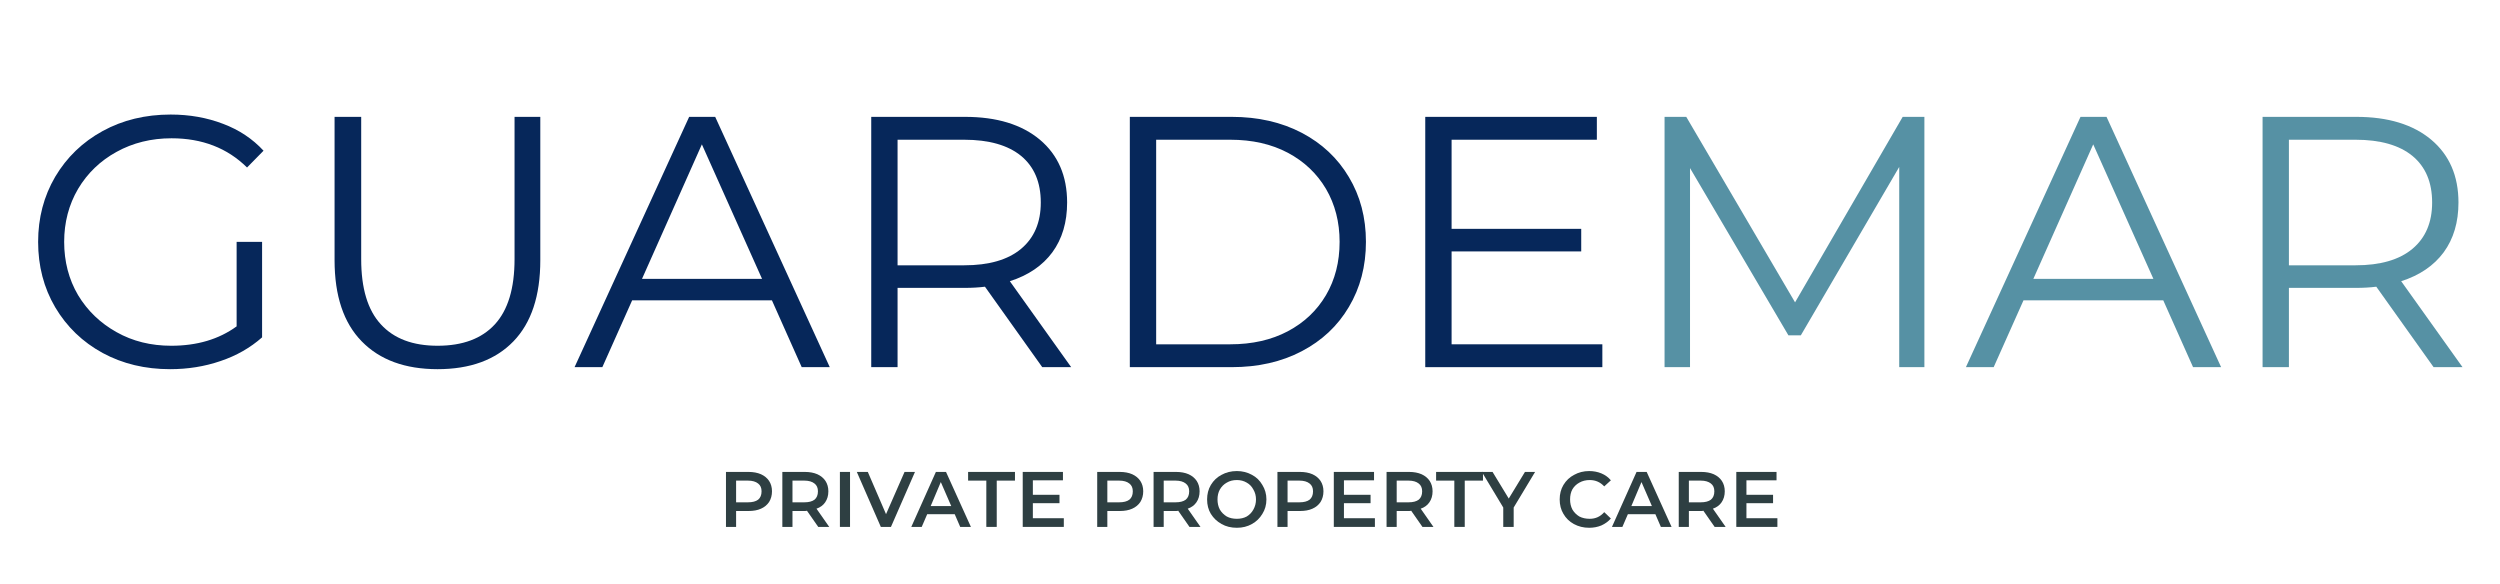
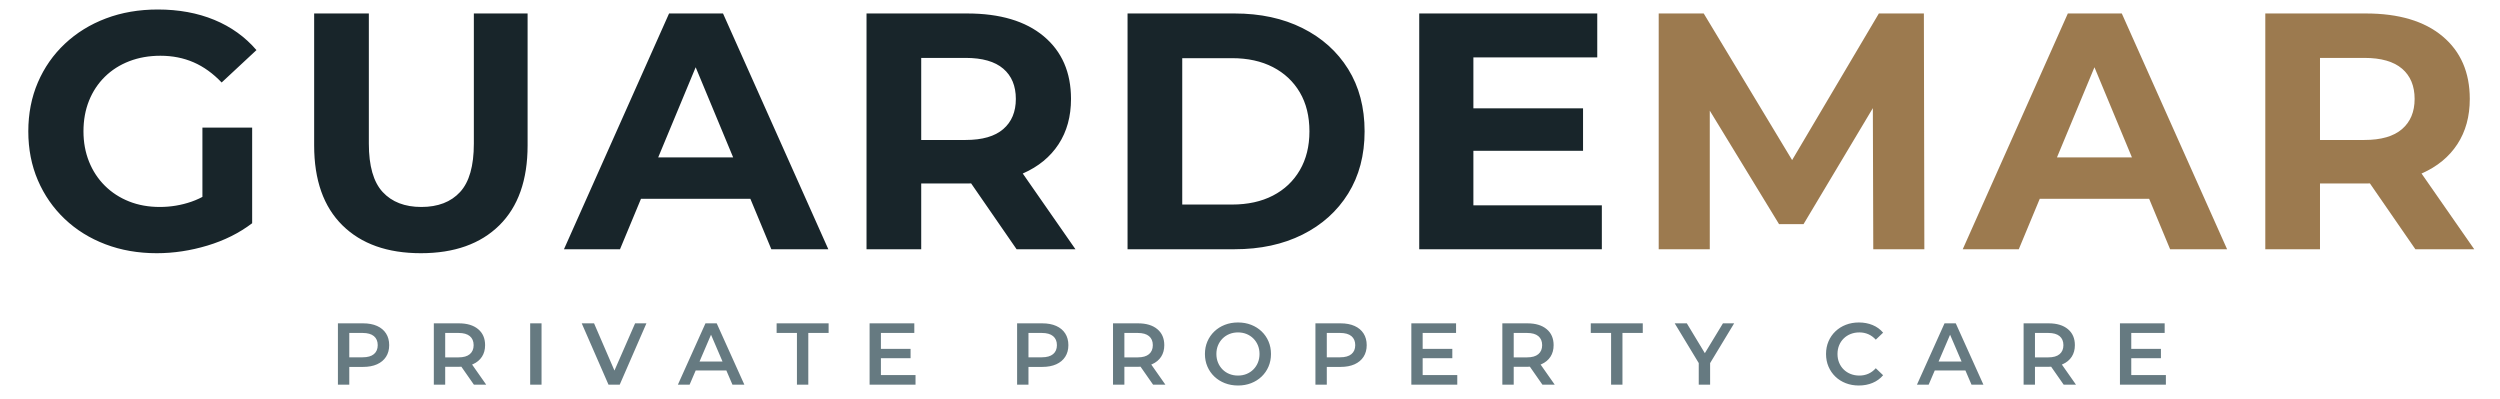
- <svg xmlns="http://www.w3.org/2000/svg" width="180" zoomAndPan="magnify" viewBox="0 0 135 31.5" height="42" preserveAspectRatio="xMidYMid meet" version="1.0">
-   <defs>
-     <g />
-     <clipPath id="6f1237d7bf">
-       <path d="M 1.055 0 L 133.945 0 L 133.945 30 L 1.055 30 Z M 1.055 0 " clip-rule="nonzero" />
-     </clipPath>
-     <clipPath id="b99a04b4af">
-       <rect x="0" width="133" y="0" height="30" />
-     </clipPath>
-   </defs>
-   <g clip-path="url(#6f1237d7bf)">
-     <g transform="matrix(1, 0, 0, 1, 1, -0.000000000000002887)">
-       <g clip-path="url(#b99a04b4af)">
-         <g fill="#06275a" fill-opacity="1">
-           <g transform="translate(0.0588396, 19.82647)">
-             <g>
-               <path d="M 11.719 -6.766 L 13.094 -6.766 L 13.094 -1.609 C 12.457 -1.047 11.707 -0.617 10.844 -0.328 C 9.988 -0.035 9.082 0.109 8.125 0.109 C 6.781 0.109 5.566 -0.18 4.484 -0.766 C 3.398 -1.359 2.547 -2.18 1.922 -3.234 C 1.305 -4.285 1 -5.461 1 -6.766 C 1 -8.055 1.305 -9.227 1.922 -10.281 C 2.547 -11.332 3.398 -12.156 4.484 -12.75 C 5.566 -13.344 6.789 -13.641 8.156 -13.641 C 9.176 -13.641 10.117 -13.473 10.984 -13.141 C 11.848 -12.816 12.578 -12.332 13.172 -11.688 L 12.281 -10.781 C 11.219 -11.832 9.859 -12.359 8.203 -12.359 C 7.109 -12.359 6.117 -12.113 5.234 -11.625 C 4.359 -11.145 3.664 -10.477 3.156 -9.625 C 2.656 -8.77 2.406 -7.816 2.406 -6.766 C 2.406 -5.703 2.656 -4.742 3.156 -3.891 C 3.664 -3.047 4.359 -2.379 5.234 -1.891 C 6.109 -1.398 7.094 -1.156 8.188 -1.156 C 9.582 -1.156 10.758 -1.504 11.719 -2.203 Z M 11.719 -6.766 " />
-             </g>
-           </g>
-         </g>
-         <g fill="#06275a" fill-opacity="1">
-           <g transform="translate(14.98854, 19.82647)">
-             <g>
-               <path d="M 7.641 0.109 C 5.891 0.109 4.523 -0.391 3.547 -1.391 C 2.566 -2.391 2.078 -3.852 2.078 -5.781 L 2.078 -13.516 L 3.516 -13.516 L 3.516 -5.828 C 3.516 -4.254 3.867 -3.082 4.578 -2.312 C 5.285 -1.539 6.305 -1.156 7.641 -1.156 C 8.992 -1.156 10.023 -1.539 10.734 -2.312 C 11.441 -3.082 11.797 -4.254 11.797 -5.828 L 11.797 -13.516 L 13.188 -13.516 L 13.188 -5.781 C 13.188 -3.852 12.703 -2.391 11.734 -1.391 C 10.766 -0.391 9.398 0.109 7.641 0.109 Z M 7.641 0.109 " />
-             </g>
-           </g>
-         </g>
-         <g fill="#06275a" fill-opacity="1">
-           <g transform="translate(29.99548, 19.82647)">
-             <g>
-               <path d="M 10.688 -3.609 L 3.141 -3.609 L 1.531 0 L 0.031 0 L 6.219 -13.516 L 7.625 -13.516 L 13.812 0 L 12.297 0 Z M 10.156 -4.766 L 6.906 -12.031 L 3.672 -4.766 Z M 10.156 -4.766 " />
-             </g>
-           </g>
-         </g>
-         <g fill="#06275a" fill-opacity="1">
-           <g transform="translate(43.84359, 19.82647)">
-             <g>
-               <path d="M 11.438 0 L 8.344 -4.344 C 8 -4.301 7.641 -4.281 7.266 -4.281 L 3.625 -4.281 L 3.625 0 L 2.203 0 L 2.203 -13.516 L 7.266 -13.516 C 8.984 -13.516 10.332 -13.102 11.312 -12.281 C 12.289 -11.457 12.781 -10.328 12.781 -8.891 C 12.781 -7.828 12.516 -6.93 11.984 -6.203 C 11.453 -5.484 10.688 -4.961 9.688 -4.641 L 13 0 Z M 7.219 -5.5 C 8.562 -5.5 9.586 -5.797 10.297 -6.391 C 11.004 -6.984 11.359 -7.816 11.359 -8.891 C 11.359 -9.984 11.004 -10.82 10.297 -11.406 C 9.586 -11.988 8.562 -12.281 7.219 -12.281 L 3.625 -12.281 L 3.625 -5.5 Z M 7.219 -5.5 " />
-             </g>
-           </g>
-         </g>
-         <g fill="#06275a" fill-opacity="1">
-           <g transform="translate(57.8076, 19.82647)">
-             <g>
-               <path d="M 2.203 -13.516 L 7.703 -13.516 C 9.129 -13.516 10.391 -13.227 11.484 -12.656 C 12.578 -12.082 13.426 -11.285 14.031 -10.266 C 14.645 -9.242 14.953 -8.078 14.953 -6.766 C 14.953 -5.453 14.645 -4.281 14.031 -3.25 C 13.426 -2.227 12.578 -1.43 11.484 -0.859 C 10.391 -0.285 9.129 0 7.703 0 L 2.203 0 Z M 7.625 -1.234 C 8.812 -1.234 9.848 -1.469 10.734 -1.938 C 11.617 -2.406 12.305 -3.055 12.797 -3.891 C 13.285 -4.723 13.531 -5.68 13.531 -6.766 C 13.531 -7.836 13.285 -8.789 12.797 -9.625 C 12.305 -10.457 11.617 -11.109 10.734 -11.578 C 9.848 -12.047 8.812 -12.281 7.625 -12.281 L 3.625 -12.281 L 3.625 -1.234 Z M 7.625 -1.234 " />
-             </g>
-           </g>
-         </g>
-         <g fill="#06275a" fill-opacity="1">
-           <g transform="translate(73.76093, 19.82647)">
-             <g>
-               <path d="M 11.766 -1.234 L 11.766 0 L 2.203 0 L 2.203 -13.516 L 11.469 -13.516 L 11.469 -12.281 L 3.625 -12.281 L 3.625 -7.469 L 10.625 -7.469 L 10.625 -6.25 L 3.625 -6.25 L 3.625 -1.234 Z M 11.766 -1.234 " />
-             </g>
-           </g>
-         </g>
-         <g fill="#5691a4" fill-opacity="1">
-           <g transform="translate(86.68313, 19.82647)">
-             <g>
-               <path d="M 16.234 -13.516 L 16.234 0 L 14.875 0 L 14.875 -10.812 L 9.562 -1.719 L 8.891 -1.719 L 3.578 -10.75 L 3.578 0 L 2.203 0 L 2.203 -13.516 L 3.375 -13.516 L 9.25 -3.5 L 15.062 -13.516 Z M 16.234 -13.516 " />
-             </g>
-           </g>
-         </g>
-         <g fill="#5691a4" fill-opacity="1">
-           <g transform="translate(105.128, 19.82647)">
-             <g>
-               <path d="M 10.688 -3.609 L 3.141 -3.609 L 1.531 0 L 0.031 0 L 6.219 -13.516 L 7.625 -13.516 L 13.812 0 L 12.297 0 Z M 10.156 -4.766 L 6.906 -12.031 L 3.672 -4.766 Z M 10.156 -4.766 " />
-             </g>
-           </g>
-         </g>
-         <g fill="#5691a4" fill-opacity="1">
-           <g transform="translate(118.9761, 19.82647)">
-             <g>
-               <path d="M 11.438 0 L 8.344 -4.344 C 8 -4.301 7.641 -4.281 7.266 -4.281 L 3.625 -4.281 L 3.625 0 L 2.203 0 L 2.203 -13.516 L 7.266 -13.516 C 8.984 -13.516 10.332 -13.102 11.312 -12.281 C 12.289 -11.457 12.781 -10.328 12.781 -8.891 C 12.781 -7.828 12.516 -6.93 11.984 -6.203 C 11.453 -5.484 10.688 -4.961 9.688 -4.641 L 13 0 Z M 7.219 -5.5 C 8.562 -5.5 9.586 -5.797 10.297 -6.391 C 11.004 -6.984 11.359 -7.816 11.359 -8.891 C 11.359 -9.984 11.004 -10.82 10.297 -11.406 C 9.586 -11.988 8.562 -12.281 7.219 -12.281 L 3.625 -12.281 L 3.625 -5.5 Z M 7.219 -5.5 " />
-             </g>
-           </g>
-         </g>
-         <g fill="#2e3f42" fill-opacity="1">
-           <g transform="translate(37.79643, 28.45303)">
-             <g>
-               <path d="M 1.625 -2.969 C 1.883 -2.969 2.109 -2.926 2.297 -2.844 C 2.484 -2.758 2.629 -2.641 2.734 -2.484 C 2.836 -2.328 2.891 -2.141 2.891 -1.922 C 2.891 -1.703 2.836 -1.508 2.734 -1.344 C 2.629 -1.188 2.484 -1.066 2.297 -0.984 C 2.109 -0.898 1.883 -0.859 1.625 -0.859 L 0.953 -0.859 L 0.953 0 L 0.406 0 L 0.406 -2.969 Z M 1.594 -1.328 C 1.832 -1.328 2.016 -1.375 2.141 -1.469 C 2.266 -1.57 2.328 -1.723 2.328 -1.922 C 2.328 -2.109 2.266 -2.25 2.141 -2.344 C 2.016 -2.445 1.832 -2.5 1.594 -2.5 L 0.953 -2.5 L 0.953 -1.328 Z M 1.594 -1.328 " />
-             </g>
-           </g>
-         </g>
-         <g fill="#2e3f42" fill-opacity="1">
-           <g transform="translate(40.84066, 28.45303)">
-             <g>
-               <path d="M 2.344 0 L 1.734 -0.875 C 1.711 -0.863 1.676 -0.859 1.625 -0.859 L 0.953 -0.859 L 0.953 0 L 0.406 0 L 0.406 -2.969 L 1.625 -2.969 C 1.883 -2.969 2.109 -2.926 2.297 -2.844 C 2.484 -2.758 2.629 -2.641 2.734 -2.484 C 2.836 -2.328 2.891 -2.141 2.891 -1.922 C 2.891 -1.691 2.832 -1.492 2.719 -1.328 C 2.613 -1.172 2.457 -1.055 2.25 -0.984 L 2.938 0 Z M 2.328 -1.922 C 2.328 -2.109 2.266 -2.25 2.141 -2.344 C 2.016 -2.445 1.832 -2.5 1.594 -2.5 L 0.953 -2.5 L 0.953 -1.328 L 1.594 -1.328 C 1.832 -1.328 2.016 -1.375 2.141 -1.469 C 2.266 -1.57 2.328 -1.723 2.328 -1.922 Z M 2.328 -1.922 " />
-             </g>
-           </g>
-         </g>
-         <g fill="#2e3f42" fill-opacity="1">
-           <g transform="translate(43.94866, 28.45303)">
-             <g>
-               <path d="M 0.406 -2.969 L 0.953 -2.969 L 0.953 0 L 0.406 0 Z M 0.406 -2.969 " />
-             </g>
-           </g>
-         </g>
-         <g fill="#2e3f42" fill-opacity="1">
-           <g transform="translate(45.2837, 28.45303)">
-             <g>
-               <path d="M 3.125 -2.969 L 1.828 0 L 1.281 0 L -0.016 -2.969 L 0.578 -2.969 L 1.562 -0.688 L 2.562 -2.969 Z M 3.125 -2.969 " />
-             </g>
-           </g>
-         </g>
-         <g fill="#2e3f42" fill-opacity="1">
-           <g transform="translate(48.22588, 28.45303)">
-             <g>
-               <path d="M 2.328 -0.688 L 0.844 -0.688 L 0.547 0 L -0.016 0 L 1.312 -2.969 L 1.859 -2.969 L 3.203 0 L 2.625 0 Z M 2.141 -1.125 L 1.578 -2.422 L 1.031 -1.125 Z M 2.141 -1.125 " />
-             </g>
-           </g>
-         </g>
-         <g fill="#2e3f42" fill-opacity="1">
-           <g transform="translate(51.2616, 28.45303)">
-             <g>
-               <path d="M 1 -2.5 L 0.016 -2.5 L 0.016 -2.969 L 2.547 -2.969 L 2.547 -2.5 L 1.562 -2.5 L 1.562 0 L 1 0 Z M 1 -2.5 " />
-             </g>
-           </g>
-         </g>
-         <g fill="#2e3f42" fill-opacity="1">
-           <g transform="translate(53.82113, 28.45303)">
-             <g>
-               <path d="M 2.625 -0.469 L 2.625 0 L 0.406 0 L 0.406 -2.969 L 2.578 -2.969 L 2.578 -2.516 L 0.953 -2.516 L 0.953 -1.734 L 2.391 -1.734 L 2.391 -1.281 L 0.953 -1.281 L 0.953 -0.469 Z M 2.625 -0.469 " />
-             </g>
-           </g>
-         </g>
-         <g fill="#2e3f42" fill-opacity="1">
-           <g transform="translate(56.66978, 28.45303)">
-             <g />
-           </g>
-         </g>
-         <g fill="#2e3f42" fill-opacity="1">
-           <g transform="translate(57.84325, 28.45303)">
-             <g>
-               <path d="M 1.625 -2.969 C 1.883 -2.969 2.109 -2.926 2.297 -2.844 C 2.484 -2.758 2.629 -2.641 2.734 -2.484 C 2.836 -2.328 2.891 -2.141 2.891 -1.922 C 2.891 -1.703 2.836 -1.508 2.734 -1.344 C 2.629 -1.188 2.484 -1.066 2.297 -0.984 C 2.109 -0.898 1.883 -0.859 1.625 -0.859 L 0.953 -0.859 L 0.953 0 L 0.406 0 L 0.406 -2.969 Z M 1.594 -1.328 C 1.832 -1.328 2.016 -1.375 2.141 -1.469 C 2.266 -1.57 2.328 -1.723 2.328 -1.922 C 2.328 -2.109 2.266 -2.25 2.141 -2.344 C 2.016 -2.445 1.832 -2.5 1.594 -2.5 L 0.953 -2.5 L 0.953 -1.328 Z M 1.594 -1.328 " />
-             </g>
-           </g>
-         </g>
-         <g fill="#2e3f42" fill-opacity="1">
-           <g transform="translate(60.88748, 28.45303)">
-             <g>
-               <path d="M 2.344 0 L 1.734 -0.875 C 1.711 -0.863 1.676 -0.859 1.625 -0.859 L 0.953 -0.859 L 0.953 0 L 0.406 0 L 0.406 -2.969 L 1.625 -2.969 C 1.883 -2.969 2.109 -2.926 2.297 -2.844 C 2.484 -2.758 2.629 -2.641 2.734 -2.484 C 2.836 -2.328 2.891 -2.141 2.891 -1.922 C 2.891 -1.691 2.832 -1.492 2.719 -1.328 C 2.613 -1.172 2.457 -1.055 2.25 -0.984 L 2.938 0 Z M 2.328 -1.922 C 2.328 -2.109 2.266 -2.25 2.141 -2.344 C 2.016 -2.445 1.832 -2.5 1.594 -2.5 L 0.953 -2.5 L 0.953 -1.328 L 1.594 -1.328 C 1.832 -1.328 2.016 -1.375 2.141 -1.469 C 2.266 -1.57 2.328 -1.723 2.328 -1.922 Z M 2.328 -1.922 " />
-             </g>
-           </g>
-         </g>
-         <g fill="#2e3f42" fill-opacity="1">
-           <g transform="translate(63.99548, 28.45303)">
-             <g>
-               <path d="M 1.797 0.047 C 1.484 0.047 1.207 -0.02 0.969 -0.156 C 0.727 -0.289 0.535 -0.473 0.391 -0.703 C 0.254 -0.93 0.188 -1.191 0.188 -1.484 C 0.188 -1.773 0.254 -2.035 0.391 -2.266 C 0.535 -2.504 0.727 -2.688 0.969 -2.812 C 1.207 -2.945 1.484 -3.016 1.797 -3.016 C 2.098 -3.016 2.367 -2.945 2.609 -2.812 C 2.848 -2.688 3.035 -2.504 3.172 -2.266 C 3.316 -2.035 3.391 -1.773 3.391 -1.484 C 3.391 -1.191 3.316 -0.93 3.172 -0.703 C 3.035 -0.473 2.848 -0.289 2.609 -0.156 C 2.367 -0.02 2.098 0.047 1.797 0.047 Z M 1.797 -0.438 C 1.992 -0.438 2.172 -0.477 2.328 -0.562 C 2.484 -0.656 2.602 -0.781 2.688 -0.938 C 2.781 -1.102 2.828 -1.285 2.828 -1.484 C 2.828 -1.68 2.781 -1.859 2.688 -2.016 C 2.602 -2.18 2.484 -2.305 2.328 -2.391 C 2.172 -2.484 1.992 -2.531 1.797 -2.531 C 1.586 -2.531 1.406 -2.484 1.25 -2.391 C 1.094 -2.305 0.969 -2.18 0.875 -2.016 C 0.789 -1.859 0.75 -1.68 0.75 -1.484 C 0.75 -1.285 0.789 -1.102 0.875 -0.938 C 0.969 -0.781 1.094 -0.656 1.25 -0.562 C 1.406 -0.477 1.586 -0.438 1.797 -0.438 Z M 1.797 -0.438 " />
-             </g>
-           </g>
-         </g>
-         <g fill="#2e3f42" fill-opacity="1">
-           <g transform="translate(67.57542, 28.45303)">
-             <g>
-               <path d="M 1.625 -2.969 C 1.883 -2.969 2.109 -2.926 2.297 -2.844 C 2.484 -2.758 2.629 -2.641 2.734 -2.484 C 2.836 -2.328 2.891 -2.141 2.891 -1.922 C 2.891 -1.703 2.836 -1.508 2.734 -1.344 C 2.629 -1.188 2.484 -1.066 2.297 -0.984 C 2.109 -0.898 1.883 -0.859 1.625 -0.859 L 0.953 -0.859 L 0.953 0 L 0.406 0 L 0.406 -2.969 Z M 1.594 -1.328 C 1.832 -1.328 2.016 -1.375 2.141 -1.469 C 2.266 -1.57 2.328 -1.723 2.328 -1.922 C 2.328 -2.109 2.266 -2.25 2.141 -2.344 C 2.016 -2.445 1.832 -2.5 1.594 -2.5 L 0.953 -2.5 L 0.953 -1.328 Z M 1.594 -1.328 " />
-             </g>
-           </g>
-         </g>
-         <g fill="#2e3f42" fill-opacity="1">
-           <g transform="translate(70.61965, 28.45303)">
-             <g>
-               <path d="M 2.625 -0.469 L 2.625 0 L 0.406 0 L 0.406 -2.969 L 2.578 -2.969 L 2.578 -2.516 L 0.953 -2.516 L 0.953 -1.734 L 2.391 -1.734 L 2.391 -1.281 L 0.953 -1.281 L 0.953 -0.469 Z M 2.625 -0.469 " />
-             </g>
-           </g>
-         </g>
-         <g fill="#2e3f42" fill-opacity="1">
-           <g transform="translate(73.46829, 28.45303)">
-             <g>
-               <path d="M 2.344 0 L 1.734 -0.875 C 1.711 -0.863 1.676 -0.859 1.625 -0.859 L 0.953 -0.859 L 0.953 0 L 0.406 0 L 0.406 -2.969 L 1.625 -2.969 C 1.883 -2.969 2.109 -2.926 2.297 -2.844 C 2.484 -2.758 2.629 -2.641 2.734 -2.484 C 2.836 -2.328 2.891 -2.141 2.891 -1.922 C 2.891 -1.691 2.832 -1.492 2.719 -1.328 C 2.613 -1.172 2.457 -1.055 2.25 -0.984 L 2.938 0 Z M 2.328 -1.922 C 2.328 -2.109 2.266 -2.25 2.141 -2.344 C 2.016 -2.445 1.832 -2.5 1.594 -2.5 L 0.953 -2.5 L 0.953 -1.328 L 1.594 -1.328 C 1.832 -1.328 2.016 -1.375 2.141 -1.469 C 2.266 -1.57 2.328 -1.723 2.328 -1.922 Z M 2.328 -1.922 " />
-             </g>
-           </g>
-         </g>
-         <g fill="#2e3f42" fill-opacity="1">
-           <g transform="translate(76.53378, 28.45303)">
-             <g>
-               <path d="M 1 -2.5 L 0.016 -2.5 L 0.016 -2.969 L 2.547 -2.969 L 2.547 -2.5 L 1.562 -2.5 L 1.562 0 L 1 0 Z M 1 -2.5 " />
-             </g>
-           </g>
-         </g>
-         <g fill="#2e3f42" fill-opacity="1">
-           <g transform="translate(79.05079, 28.45303)">
-             <g>
-               <path d="M 1.688 -1.047 L 1.688 0 L 1.125 0 L 1.125 -1.047 L -0.031 -2.969 L 0.547 -2.969 L 1.422 -1.531 L 2.297 -2.969 L 2.844 -2.969 Z M 1.688 -1.047 " />
-             </g>
-           </g>
-         </g>
-         <g fill="#2e3f42" fill-opacity="1">
-           <g transform="translate(81.86117, 28.45303)">
-             <g />
-           </g>
-         </g>
-         <g fill="#2e3f42" fill-opacity="1">
-           <g transform="translate(83.03464, 28.45303)">
-             <g>
-               <path d="M 1.781 0.047 C 1.477 0.047 1.203 -0.02 0.953 -0.156 C 0.711 -0.289 0.523 -0.473 0.391 -0.703 C 0.254 -0.93 0.188 -1.191 0.188 -1.484 C 0.188 -1.773 0.254 -2.035 0.391 -2.266 C 0.535 -2.504 0.727 -2.688 0.969 -2.812 C 1.207 -2.945 1.477 -3.016 1.781 -3.016 C 2.02 -3.016 2.238 -2.973 2.438 -2.891 C 2.645 -2.805 2.816 -2.68 2.953 -2.516 L 2.594 -2.188 C 2.383 -2.414 2.125 -2.531 1.812 -2.531 C 1.602 -2.531 1.414 -2.484 1.25 -2.391 C 1.094 -2.305 0.969 -2.188 0.875 -2.031 C 0.789 -1.875 0.75 -1.691 0.75 -1.484 C 0.75 -1.285 0.789 -1.102 0.875 -0.938 C 0.969 -0.781 1.094 -0.656 1.25 -0.562 C 1.414 -0.477 1.602 -0.438 1.812 -0.438 C 2.125 -0.438 2.383 -0.555 2.594 -0.797 L 2.953 -0.453 C 2.816 -0.297 2.645 -0.172 2.438 -0.078 C 2.238 0.004 2.02 0.047 1.781 0.047 Z M 1.781 0.047 " />
-             </g>
-           </g>
-         </g>
-         <g fill="#2e3f42" fill-opacity="1">
-           <g transform="translate(86.06186, 28.45303)">
-             <g>
-               <path d="M 2.328 -0.688 L 0.844 -0.688 L 0.547 0 L -0.016 0 L 1.312 -2.969 L 1.859 -2.969 L 3.203 0 L 2.625 0 Z M 2.141 -1.125 L 1.578 -2.422 L 1.031 -1.125 Z M 2.141 -1.125 " />
-             </g>
-           </g>
-         </g>
-         <g fill="#2e3f42" fill-opacity="1">
-           <g transform="translate(89.24639, 28.45303)">
-             <g>
-               <path d="M 2.344 0 L 1.734 -0.875 C 1.711 -0.863 1.676 -0.859 1.625 -0.859 L 0.953 -0.859 L 0.953 0 L 0.406 0 L 0.406 -2.969 L 1.625 -2.969 C 1.883 -2.969 2.109 -2.926 2.297 -2.844 C 2.484 -2.758 2.629 -2.641 2.734 -2.484 C 2.836 -2.328 2.891 -2.141 2.891 -1.922 C 2.891 -1.691 2.832 -1.492 2.719 -1.328 C 2.613 -1.172 2.457 -1.055 2.25 -0.984 L 2.938 0 Z M 2.328 -1.922 C 2.328 -2.109 2.266 -2.25 2.141 -2.344 C 2.016 -2.445 1.832 -2.5 1.594 -2.5 L 0.953 -2.5 L 0.953 -1.328 L 1.594 -1.328 C 1.832 -1.328 2.016 -1.375 2.141 -1.469 C 2.266 -1.57 2.328 -1.723 2.328 -1.922 Z M 2.328 -1.922 " />
-             </g>
-           </g>
-         </g>
-         <g fill="#2e3f42" fill-opacity="1">
-           <g transform="translate(92.35439, 28.45303)">
-             <g>
-               <path d="M 2.625 -0.469 L 2.625 0 L 0.406 0 L 0.406 -2.969 L 2.578 -2.969 L 2.578 -2.516 L 0.953 -2.516 L 0.953 -1.734 L 2.391 -1.734 L 2.391 -1.281 L 0.953 -1.281 L 0.953 -0.469 Z M 2.625 -0.469 " />
-             </g>
-           </g>
-         </g>
-       </g>
-     </g>
-   </g>
+ <svg xmlns="http://www.w3.org/2000/svg" viewBox="0 0 741.3 118.2" width="741" height="118" role="img" aria-label="GUARDEMAR Private Property Care">
+   <path fill="#18252A" d="M46.06 75.178Q37.802 75.178 30.833 72.528Q23.864 69.878 18.734 65.008Q13.605 60.138 10.765 53.528Q7.926 46.919 7.926 39.0Q7.926 31.081 10.765 24.472Q13.605 17.862 18.784 12.992Q23.964 8.122 30.972 5.472Q37.981 2.822 46.379 2.822Q55.693 2.822 63.149 5.9Q70.605 8.978 75.664 14.874L65.331 24.493Q61.488 20.452 57.004 18.502Q52.521 16.552 47.157 16.552Q42.11 16.552 37.905 18.174Q33.699 19.797 30.654 22.791Q27.609 25.785 25.956 29.89Q24.304 33.995 24.304 39.0Q24.304 43.865 25.956 47.99Q27.609 52.115 30.654 55.139Q33.699 58.163 37.835 59.806Q41.971 61.448 46.978 61.448Q51.822 61.448 56.346 59.887Q60.871 58.326 65.231 54.603L74.388 66.278Q68.652 70.638 61.116 72.908Q53.579 75.178 46.06 75.178ZM74.388 66.278 59.62 64.183V37.884H74.388ZM124.481 75.178Q109.588 75.178 101.191 66.9Q92.795 58.622 92.795 43.164V4.0H109.033V42.645Q109.033 52.576 113.14 57.012Q117.247 61.448 124.621 61.448Q132.034 61.448 136.121 57.012Q140.208 52.576 140.208 42.645V4.0H156.167V43.164Q156.167 58.622 147.771 66.9Q139.374 75.178 124.481 75.178ZM166.965 74.0 198.169 4.0H214.188L245.452 74.0H228.534L202.857 12.243H209.281L183.604 74.0ZM182.631 59.024 186.881 46.731H222.943L227.254 59.024ZM256.795 74.0V4.0H286.659Q301.31 4.0 309.409 10.768Q317.507 17.536 317.507 29.374Q317.507 37.173 313.818 42.811Q310.129 48.45 303.311 51.46Q296.493 54.469 287.055 54.469H265.791L273.033 47.424V74.0ZM301.35 74.0 283.788 48.56H301.124L318.826 74.0ZM273.033 49.179 265.791 41.557H286.219Q293.653 41.557 297.391 38.331Q301.129 35.105 301.129 29.374Q301.129 23.583 297.391 20.387Q293.653 17.192 286.219 17.192H265.791L273.033 9.509ZM334.295 74.0V4.0H366.079Q377.538 4.0 386.227 8.341Q394.916 12.681 399.795 20.511Q404.674 28.341 404.674 39.0Q404.674 49.619 399.795 57.469Q394.916 65.319 386.227 69.659Q377.538 74.0 366.079 74.0ZM350.533 60.729H365.321Q372.312 60.729 377.45 58.075Q382.588 55.42 385.442 50.524Q388.296 45.627 388.296 39.0Q388.296 32.273 385.442 27.426Q382.588 22.58 377.45 19.925Q372.312 17.271 365.321 17.271H350.533ZM420.895 74.0V4.0H473.752V17.033H436.974V60.967H475.112V74.0ZM435.797 44.767V32.172H469.531V44.767Z" />
+   <path fill="#9C7A4F" d="M491.995 74.0V4.0H505.361L535.171 53.441H528.109L557.36 4.0H570.726L570.866 74.0H555.701L555.562 27.349H558.419L534.991 66.554H527.729L503.804 27.349H507.159V74.0ZM582.265 74.0 613.469 4.0H629.488L660.752 74.0H643.834L618.157 12.243H624.581L598.904 74.0ZM597.931 59.024 602.181 46.731H638.243L642.554 59.024ZM672.095 74.0V4.0H701.959Q716.61 4.0 724.709 10.768Q732.807 17.536 732.807 29.374Q732.807 37.173 729.118 42.811Q725.429 48.45 718.611 51.46Q711.793 54.469 702.355 54.469H681.091L688.333 47.424V74.0ZM716.65 74.0 699.088 48.56H716.424L734.126 74.0ZM688.333 49.179 681.091 41.557H701.519Q708.953 41.557 712.691 38.331Q716.429 35.105 716.429 29.374Q716.429 23.583 712.691 20.387Q708.953 17.192 701.519 17.192H681.091L688.333 9.509Z" />
+   <path fill="#667A81" d="M99.85 114.2V96.0H107.322Q109.734 96.0 111.469 96.775Q113.203 97.551 114.138 99.007Q115.073 100.464 115.073 102.479Q115.073 104.472 114.138 105.927Q113.203 107.381 111.469 108.159Q109.734 108.936 107.322 108.936H101.717L103.225 107.374V114.2ZM103.225 107.733 101.717 106.083H107.181Q109.406 106.083 110.538 105.137Q111.669 104.192 111.669 102.479Q111.669 100.744 110.538 99.799Q109.406 98.853 107.181 98.853H101.717L103.225 97.203ZM128.326 114.2V96.0H135.764Q139.407 96.0 141.478 97.721Q143.549 99.443 143.549 102.479Q143.549 104.472 142.614 105.914Q141.679 107.355 139.945 108.128Q138.21 108.9 135.798 108.9H130.193L131.701 107.374V114.2ZM140.217 114.2 135.609 107.593H139.234L143.871 114.2ZM131.701 107.733 130.193 106.105H135.657Q137.882 106.105 139.014 105.148Q140.145 104.192 140.145 102.479Q140.145 100.744 139.014 99.799Q137.882 98.853 135.657 98.853H130.193L131.701 97.203ZM156.932 114.2V96.0H160.307V114.2ZM180.184 114.2 172.239 96.0H175.9L183.004 112.453H180.889L188.084 96.0H191.445L183.522 114.2ZM200.793 114.2 208.976 96.0H212.314L220.519 114.2H216.982L209.951 97.803H211.302L204.271 114.2ZM204.574 109.987 205.478 107.332H215.299L216.225 109.987ZM236.135 114.2V98.856H230.103V96.0H245.541V98.856H239.509V114.2ZM257.706 114.2V96.0H270.984V98.84H261.067V111.36H271.344V114.2ZM260.81 106.342V103.575H269.872V106.342ZM301.502 114.2V96.0H308.974Q311.386 96.0 313.121 96.775Q314.855 97.551 315.79 99.007Q316.725 100.464 316.725 102.479Q316.725 104.472 315.79 105.927Q314.855 107.381 313.121 108.159Q311.386 108.936 308.974 108.936H303.369L304.877 107.374V114.2ZM304.877 107.733 303.369 106.083H308.833Q311.058 106.083 312.19 105.137Q313.321 104.192 313.321 102.479Q313.321 100.744 312.19 99.799Q311.058 98.853 308.833 98.853H303.369L304.877 97.203ZM329.978 114.2V96.0H337.416Q341.059 96.0 343.13 97.721Q345.201 99.443 345.201 102.479Q345.201 104.472 344.266 105.914Q343.331 107.355 341.597 108.128Q339.862 108.9 337.45 108.9H331.845L333.353 107.374V114.2ZM341.869 114.2 337.261 107.593H340.886L345.523 114.2ZM333.353 107.733 331.845 106.105H337.309Q339.534 106.105 340.666 105.148Q341.797 104.192 341.797 102.479Q341.797 100.744 340.666 99.799Q339.534 98.853 337.309 98.853H331.845L333.353 97.203ZM367.092 114.458Q364.975 114.458 363.176 113.756Q361.377 113.054 360.055 111.789Q358.734 110.525 358.001 108.822Q357.268 107.12 357.268 105.098Q357.268 103.077 358.001 101.377Q358.734 99.677 360.058 98.408Q361.383 97.14 363.174 96.441Q364.965 95.742 367.085 95.742Q369.208 95.742 370.991 96.437Q372.775 97.132 374.094 98.393Q375.414 99.654 376.147 101.362Q376.88 103.07 376.88 105.101Q376.88 107.132 376.147 108.84Q375.414 110.547 374.094 111.808Q372.775 113.068 370.991 113.763Q369.208 114.458 367.092 114.458ZM367.085 111.506Q368.464 111.506 369.625 111.032Q370.787 110.559 371.65 109.694Q372.513 108.829 372.994 107.661Q373.476 106.492 373.476 105.093Q373.476 103.694 372.997 102.534Q372.518 101.374 371.654 100.509Q370.79 99.643 369.627 99.168Q368.464 98.694 367.085 98.694Q365.706 98.694 364.538 99.169Q363.37 99.644 362.502 100.511Q361.634 101.379 361.153 102.54Q360.671 103.702 360.671 105.093Q360.671 106.483 361.152 107.652Q361.632 108.82 362.498 109.693Q363.364 110.565 364.535 111.036Q365.706 111.506 367.085 111.506ZM390.076 114.2V96.0H397.548Q399.96 96.0 401.695 96.775Q403.429 97.551 404.364 99.007Q405.299 100.464 405.299 102.479Q405.299 104.472 404.364 105.927Q403.429 107.381 401.695 108.159Q399.96 108.936 397.548 108.936H391.943L393.451 107.374V114.2ZM393.451 107.733 391.943 106.083H397.407Q399.632 106.083 400.764 105.137Q401.895 104.192 401.895 102.479Q401.895 100.744 400.764 99.799Q399.632 98.853 397.407 98.853H391.943L393.451 97.203ZM418.552 114.2V96.0H431.83V98.84H421.913V111.36H432.19V114.2ZM421.656 106.342V103.575H430.718V106.342ZM445.572 114.2V96.0H453.01Q456.653 96.0 458.724 97.721Q460.795 99.443 460.795 102.479Q460.795 104.472 459.86 105.914Q458.925 107.355 457.191 108.128Q455.456 108.9 453.044 108.9H447.439L448.947 107.374V114.2ZM457.463 114.2 452.855 107.593H456.48L461.117 114.2ZM448.947 107.733 447.439 106.105H452.903Q455.128 106.105 456.26 105.148Q457.391 104.192 457.391 102.479Q457.391 100.744 456.26 99.799Q455.128 98.853 452.903 98.853H447.439L448.947 97.203ZM477.859 114.2V98.856H471.827V96.0H487.265V98.856H481.233V114.2ZM503.884 114.2V107.01L504.654 109.069L496.748 96.0H500.347L506.707 106.531H504.68L511.069 96.0H514.394L506.495 109.069L507.258 107.01V114.2ZM551.408 114.458Q549.315 114.458 547.535 113.769Q545.755 113.08 544.447 111.817Q543.139 110.554 542.407 108.846Q541.676 107.138 541.676 105.1Q541.676 103.062 542.407 101.354Q543.139 99.646 544.458 98.383Q545.778 97.12 547.558 96.431Q549.338 95.742 551.431 95.742Q553.656 95.742 555.508 96.509Q557.36 97.275 558.622 98.771L556.445 100.848Q555.458 99.766 554.234 99.23Q553.01 98.694 551.585 98.694Q550.17 98.694 548.982 99.164Q547.795 99.635 546.919 100.493Q546.043 101.351 545.561 102.525Q545.079 103.698 545.079 105.1Q545.079 106.502 545.561 107.675Q546.043 108.849 546.919 109.707Q547.795 110.565 548.982 111.036Q550.17 111.506 551.585 111.506Q553.01 111.506 554.234 110.97Q555.458 110.434 556.445 109.329L558.622 111.406Q557.36 112.899 555.508 113.678Q553.656 114.458 551.408 114.458ZM568.673 114.2 576.856 96.0H580.194L588.399 114.2H584.862L577.831 97.803H579.182L572.151 114.2ZM572.454 109.987 573.358 107.332H583.179L584.105 109.987ZM600.334 114.2V96.0H607.772Q611.415 96.0 613.486 97.721Q615.557 99.443 615.557 102.479Q615.557 104.472 614.622 105.914Q613.687 107.355 611.953 108.128Q610.218 108.9 607.806 108.9H602.201L603.709 107.374V114.2ZM612.225 114.2 607.617 107.593H611.242L615.879 114.2ZM603.709 107.733 602.201 106.105H607.665Q609.89 106.105 611.022 105.148Q612.153 104.192 612.153 102.479Q612.153 100.744 611.022 99.799Q609.89 98.853 607.665 98.853H602.201L603.709 97.203ZM628.94 114.2V96.0H642.218V98.84H632.301V111.36H642.578V114.2ZM632.044 106.342V103.575H641.106V106.342Z" />
</svg>
